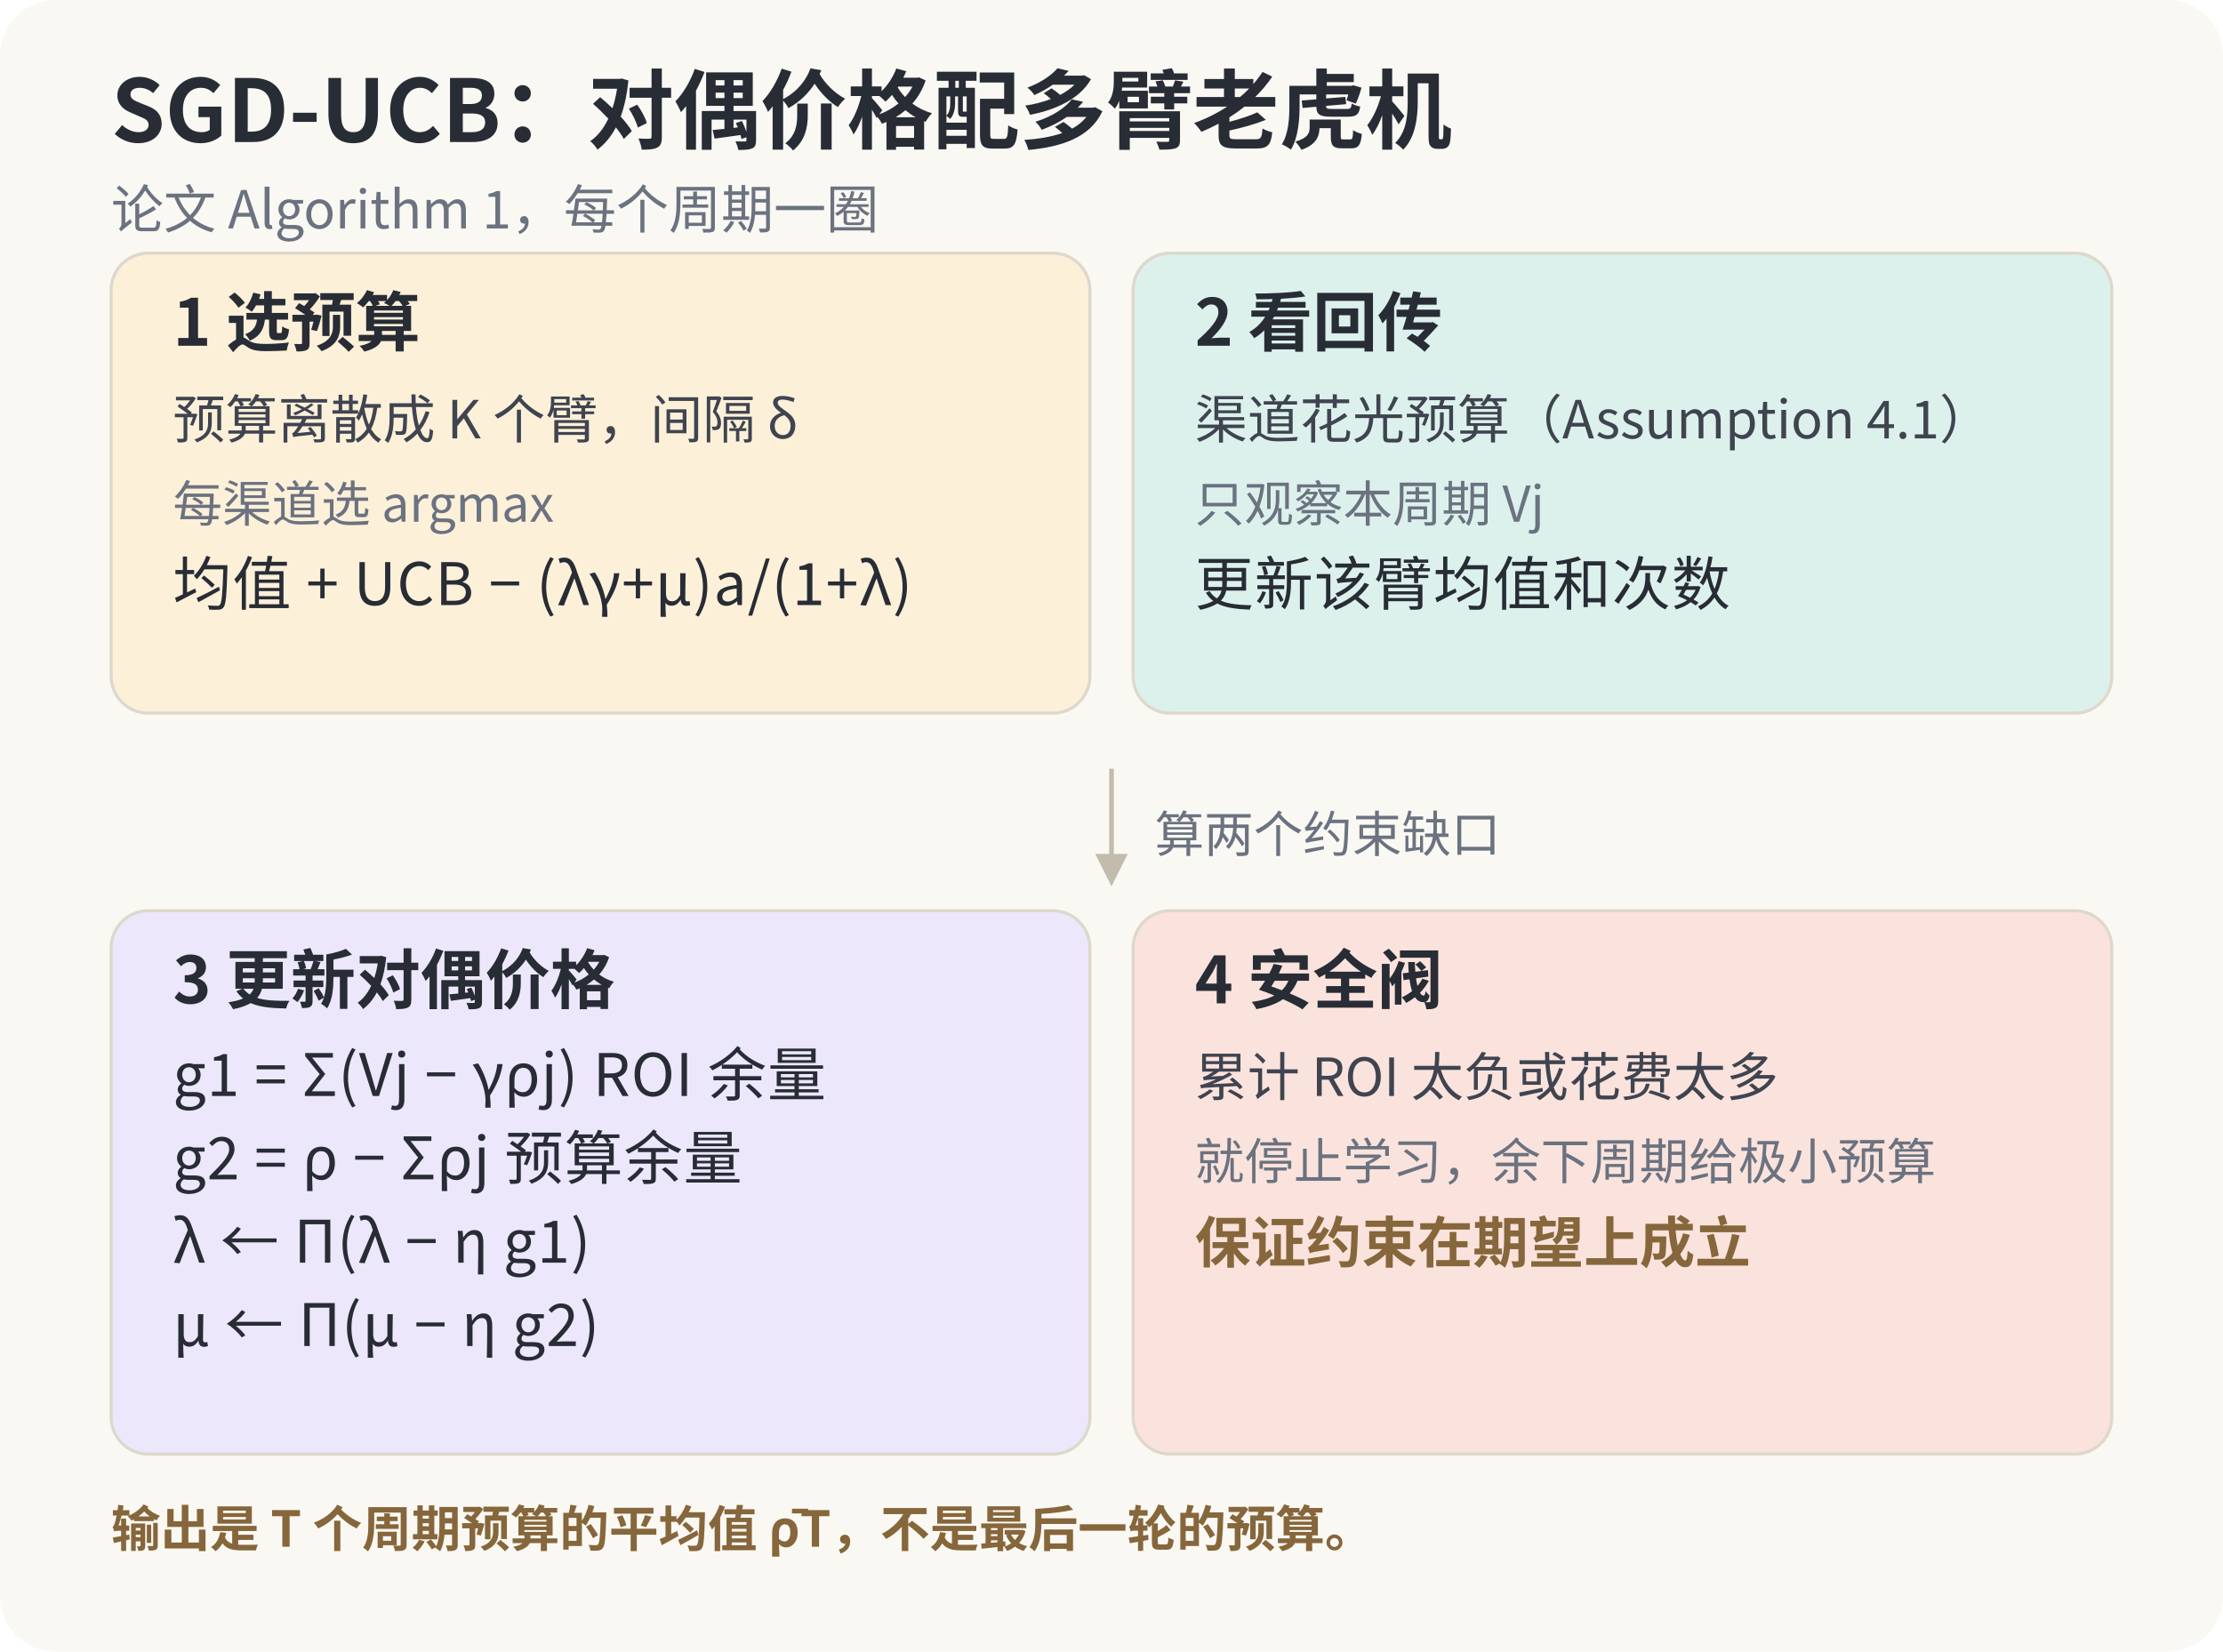
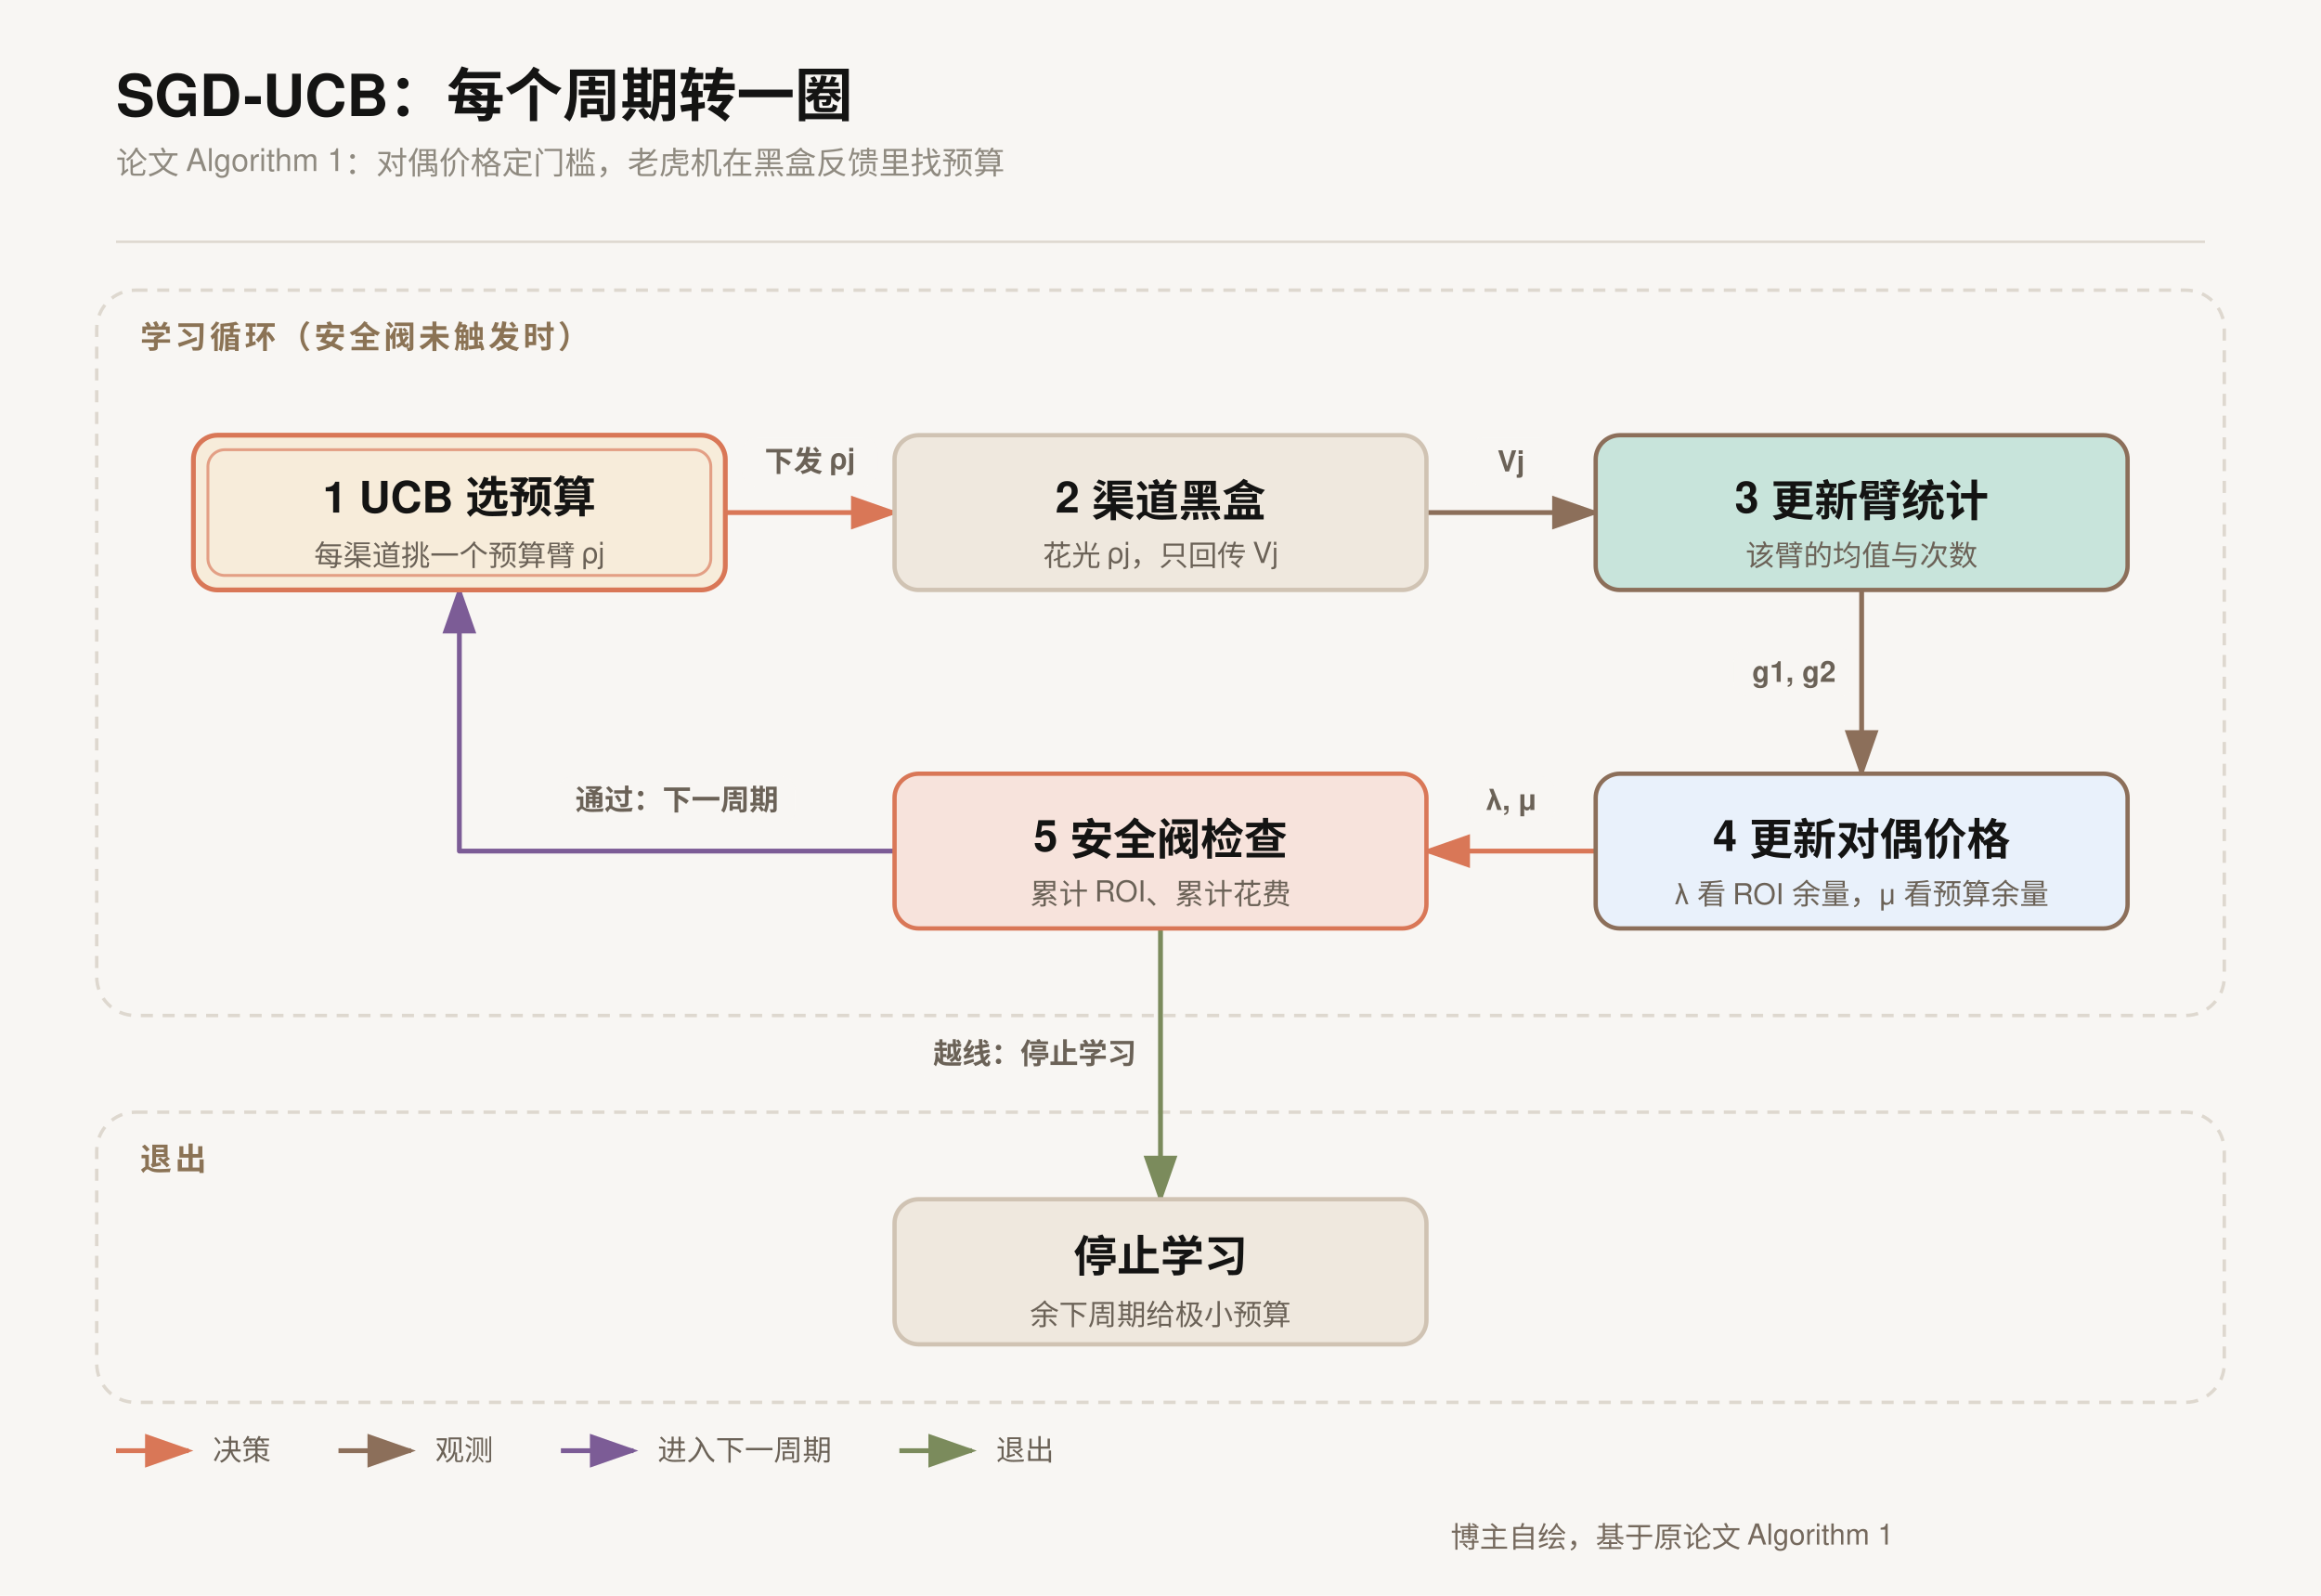
- <svg xmlns="http://www.w3.org/2000/svg" width="720" height="535" viewBox="0 0 720 535" role="img" aria-label="SGD-UCB：对偶价格配多臂老虎机">
+ <svg xmlns="http://www.w3.org/2000/svg" viewBox="0 0 960 660" width="960" height="660" data-generator="fireworks-tech-graph" data-schema-version="1" data-text-metrics="heuristic-v1" data-style-id="6" data-visual-theme="Claude Official" data-diagram-type="architecture" data-motion-scene="" data-semantic-profile="generic" data-semantic-valid="true" data-quality-profile="showcase" data-max-bends-per-edge="2" data-max-total-bends="8" data-max-route-stretch="1.35" data-max-bridged-crossings="0" data-min-node-gap="40.0" data-min-container-gutter="20.0" data-min-label-clearance="4.0" data-min-segment-length="16.0">
  <defs>
-     <marker id="ar" viewBox="0 0 10 10" refX="8" refY="5" markerWidth="7" markerHeight="7" orient="auto-start-reverse">
-       <path d="M0 0L10 5L0 10Z" fill="#c3bbab" />
+     <marker id="arrowA" markerWidth="10" markerHeight="7" refX="9" refY="3.5" orient="auto">
+       <polygon points="0 0, 10 3.5, 0 7" fill="#d97757" />
    </marker>
+     <marker id="arrowB" markerWidth="10" markerHeight="7" refX="9" refY="3.5" orient="auto">
+       <polygon points="0 0, 10 3.5, 0 7" fill="#7b8b5c" />
+     </marker>
+     <marker id="arrowC" markerWidth="10" markerHeight="7" refX="9" refY="3.5" orient="auto">
+       <polygon points="0 0, 10 3.5, 0 7" fill="#8c6f5a" />
+     </marker>
+     <marker id="arrowE" markerWidth="10" markerHeight="7" refX="9" refY="3.5" orient="auto">
+       <polygon points="0 0, 10 3.5, 0 7" fill="#b45309" />
+     </marker>
+     <marker id="arrowF" markerWidth="10" markerHeight="7" refX="9" refY="3.5" orient="auto">
+       <polygon points="0 0, 10 3.5, 0 7" fill="#9a6fb0" />
+     </marker>
+     <marker id="arrowG" markerWidth="10" markerHeight="7" refX="9" refY="3.5" orient="auto">
+       <polygon points="0 0, 10 3.5, 0 7" fill="#7c5c96" />
+     </marker>
+     <marker id="arrowH" markerWidth="10" markerHeight="7" refX="9" refY="3.5" orient="auto">
+       <polygon points="0 0, 10 3.5, 0 7" fill="#8f8a80" />
+     </marker>
+     <style>
+     text { font-family: 'Helvetica Neue', Helvetica, Arial, 'PingFang SC', 'Noto Sans CJK SC', 'Microsoft YaHei', 'Microsoft JhengHei', 'SimHei', sans-serif; }
+     .title { font-size: 24px; font-weight: 700; fill: #141413; }
+     .subtitle { font-size: 13px; font-weight: 500; fill: #8f8a80; }
+     .section { font-size: 13px; font-weight: 700; fill: #8b7355; letter-spacing: 1.4px; }
+     .section-sub { font-size: 12px; font-weight: 500; fill: #75695d; }
+     .node-title { font-weight: 700; fill: #141413; }
+     .node-sub { font-weight: 500; fill: #6b6257; }
+     .node-type { font-size: 11px; font-weight: 700; fill: #75695d; letter-spacing: 0.08em; }
+     .arrow-label { font-size: 12px; font-weight: 600; fill: #6b6257; }
+     .legend { font-size: 12px; font-weight: 500; fill: #6b6257; }
+     .footnote { font-size: 12px; font-weight: 500; fill: #75695d; }
+     .metric-label { font-size: 8.5px; font-weight: 700; fill: #75695d; text-transform: uppercase; }
+     .metric-value { font-size: 9.5px; font-weight: 700; fill: #141413; }
+     </style>
  </defs>
-   <g font-family="PingFang SC, Noto Sans CJK SC, Hiragino Sans GB, sans-serif">
-     <rect width="720" height="535" rx="18" fill="#faf8f3" />
-     <text x="36" y="46" fill="#282c35" font-size="28" font-weight="600" text-anchor="start">SGD-UCB：对偶价格配多臂老虎机</text>
-     <text x="36" y="74" fill="#6b7280" font-size="17" font-weight="400" text-anchor="start">论文 Algorithm 1，每个周期一圈</text>
-     <rect x="36" y="82" width="317.0" height="149" rx="12" fill="#fdf0d9" stroke="#ded8cc" stroke-width="1" />
-     <text x="56" y="112" fill="#282c35" font-size="21" font-weight="600" text-anchor="start">1  选预算</text>
-     <text x="56" y="142" fill="#3f4450" font-size="17" font-weight="400" text-anchor="start">预算离散成 K 个臂，间隔 δ</text>
-     <text x="56" y="169" fill="#6b7280" font-size="16" font-weight="400" text-anchor="start">每渠道选 argmax</text>
-     <text x="56" y="196" fill="#282c35" font-size="19" font-weight="500" text-anchor="start" letter-spacing="0.3">均值 + UCB − (λγ+μ)a/(1+λ)</text>
-     <rect x="367.0" y="82" width="317.0" height="149" rx="12" fill="#dcf1ec" stroke="#ded8cc" stroke-width="1" />
-     <text x="387.0" y="112" fill="#282c35" font-size="21" font-weight="600" text-anchor="start">2  看回传</text>
-     <text x="387.0" y="142" fill="#3f4450" font-size="17" font-weight="400" text-anchor="start">渠道花光预算（Assumption 4.1）</text>
-     <text x="387.0" y="169" fill="#6b7280" font-size="16" font-weight="400" text-anchor="start">只观察本周期 Vj</text>
-     <text x="387.0" y="196" fill="#282c35" font-size="19" font-weight="500" text-anchor="start" letter-spacing="0.3">更新该臂均值和次数</text>
-     <path d="M360.0 249V285" fill="none" stroke="#c3bbab" stroke-width="1.5" marker-end="url(#ar)" />
-     <text x="374.0" y="276.0" fill="#6b7280" font-size="16" font-weight="400" text-anchor="start">算两个约束缺口</text>
-     <rect x="36" y="295" width="317.0" height="176" rx="12" fill="#ece7fb" stroke="#ded8cc" stroke-width="1" />
-     <text x="56" y="325" fill="#282c35" font-size="21" font-weight="600" text-anchor="start">3  更新对偶价格</text>
-     <text x="56" y="355" fill="#282c35" font-size="19" font-weight="500" text-anchor="start" letter-spacing="0.3">g1 = Σ(Vj − γρj)   ROI 余量</text>
-     <text x="56" y="382" fill="#282c35" font-size="19" font-weight="500" text-anchor="start" letter-spacing="0.3">g2 = ρ − Σρj       预算余量</text>
-     <text x="56" y="409" fill="#282c35" font-size="19" font-weight="500" text-anchor="start" letter-spacing="0.3">λ ← Π(λ − η g1)</text>
-     <text x="56" y="436" fill="#282c35" font-size="19" font-weight="500" text-anchor="start" letter-spacing="0.3">μ ← Π(μ − η g2)</text>
-     <rect x="367.0" y="295" width="317.0" height="176" rx="12" fill="#fae3dc" stroke="#ded8cc" stroke-width="1" />
-     <text x="387.0" y="325" fill="#282c35" font-size="21" font-weight="600" text-anchor="start">4  安全阀</text>
-     <text x="387.0" y="355" fill="#3f4450" font-size="17" font-weight="400" text-anchor="start">累计 ROI 太负或花费太多</text>
-     <text x="387.0" y="382" fill="#6b7280" font-size="16" font-weight="400" text-anchor="start">就停止学习，余下周期给极小预算</text>
-     <text x="387.0" y="409" fill="#86663b" font-size="18" font-weight="600" text-anchor="start">保证约束在期望上成立</text>
-     <text x="36" y="501" fill="#86663b" font-size="16" font-weight="600" text-anchor="start">输出是 T 个周期预算的平均值 ρ̄T，不是最后一轮的预算。</text>
+   <rect data-graph-role="background" width="960.0" height="660.0" fill="#f8f6f3" />
+   <text x="48.0" y="48" text-anchor="start" class="title">SGD-UCB：每个周期转一圈</text>
+   <text x="48.0" y="72" text-anchor="start" class="subtitle">论文 Algorithm 1：对偶价格定门槛，老虎机在黑盒反馈里找预算</text>
+   <line x1="48" y1="100" x2="912.0" y2="100" stroke="#ded8cf" stroke-width="1" />
+   <g id="loop" data-graph-role="container" data-container-id="loop" data-semantic-role="boundary" data-graph-bounds="40,120,920,420">
+     <rect data-graph-role="container" x="40.0" y="120.0" width="880.0" height="300.0" rx="16.0" fill="none" stroke="#ded8cf" stroke-width="1.4" stroke-dasharray="5 4" />
+     <text x="58.0" y="144.0" class="section">学习循环（安全阀未触发时）</text>
+     <rect id="loop-header" data-graph-role="reserved" data-reserved-kind="container-header" x="48" y="126" width="199" height="30" fill="none" stroke="none" />
+   </g>
+   <g id="exit" data-graph-role="container" data-container-id="exit" data-semantic-role="boundary" data-graph-bounds="40,460,920,580">
+     <rect data-graph-role="container" x="40.0" y="460.0" width="880.0" height="120.0" rx="16.0" fill="none" stroke="#ded8cf" stroke-width="1.4" stroke-dasharray="5 4" />
+     <text x="58.0" y="484.0" class="section">退出</text>
+     <rect id="exit-header" data-graph-role="reserved" data-reserved-kind="container-header" x="48" y="466" width="56" height="30" fill="none" stroke="none" />
+   </g>
+   <path id="send" data-graph-role="edge" data-edge-id="send" data-source="ucb" data-target="chan" data-edge-kind="flow" data-topic-id="" data-flow="control" data-motion-role="" data-motion-stage="" data-motion-order="" data-protocol="" data-via="" data-critical-path-id="" data-critical-hop="" data-critical-hops="" data-critical="false" data-bends="0" data-route-stretch="1.0" data-bridges="" d="M 300,212 L 370,212" fill="none" stroke="#d97757" stroke-width="2.0" stroke-linecap="round" stroke-linejoin="round" marker-end="url(#arrowA)" />
+   <path id="obs" data-graph-role="edge" data-edge-id="obs" data-source="chan" data-target="stats" data-edge-kind="flow" data-topic-id="" data-flow="read" data-motion-role="" data-motion-stage="" data-motion-order="" data-protocol="" data-via="" data-critical-path-id="" data-critical-hop="" data-critical-hops="" data-critical="false" data-bends="0" data-route-stretch="1.0" data-bridges="" d="M 590,212 L 660,212" fill="none" stroke="#8c6f5a" stroke-width="2.0" stroke-linecap="round" stroke-linejoin="round" marker-end="url(#arrowC)" />
+   <path id="gap" data-graph-role="edge" data-edge-id="gap" data-source="stats" data-target="dual" data-edge-kind="flow" data-topic-id="" data-flow="read" data-motion-role="" data-motion-stage="" data-motion-order="" data-protocol="" data-via="" data-critical-path-id="" data-critical-hop="" data-critical-hops="" data-critical="false" data-bends="0" data-route-stretch="1.0" data-bridges="" d="M 770,244 L 770,320" fill="none" stroke="#8c6f5a" stroke-width="2.0" stroke-linecap="round" stroke-linejoin="round" marker-end="url(#arrowC)" />
+   <path id="check" data-graph-role="edge" data-edge-id="check" data-source="dual" data-target="valve" data-edge-kind="flow" data-topic-id="" data-flow="control" data-motion-role="" data-motion-stage="" data-motion-order="" data-protocol="" data-via="" data-critical-path-id="" data-critical-hop="" data-critical-hops="" data-critical="false" data-bends="0" data-route-stretch="1.0" data-bridges="" d="M 660,352 L 590,352" fill="none" stroke="#d97757" stroke-width="2.0" stroke-linecap="round" stroke-linejoin="round" marker-end="url(#arrowA)" />
+   <path id="next" data-graph-role="edge" data-edge-id="next" data-source="valve" data-target="ucb" data-edge-kind="flow" data-topic-id="" data-flow="feedback" data-motion-role="" data-motion-stage="" data-motion-order="" data-protocol="" data-via="" data-critical-path-id="" data-critical-hop="" data-critical-hops="" data-critical="false" data-bends="1" data-route-stretch="1.0" data-bridges="" d="M 370,352 L 190,352 L 190,244" fill="none" stroke="#7c5c96" stroke-width="2.0" stroke-linecap="round" stroke-linejoin="round" marker-end="url(#arrowG)" />
+   <path id="halt" data-graph-role="edge" data-edge-id="halt" data-source="valve" data-target="stop" data-edge-kind="flow" data-topic-id="" data-flow="write" data-motion-role="" data-motion-stage="" data-motion-order="" data-protocol="" data-via="" data-critical-path-id="" data-critical-hop="" data-critical-hops="" data-critical="false" data-bends="0" data-route-stretch="1.0" data-bridges="" d="M 480,384 L 480,496" fill="none" stroke="#7b8b5c" stroke-width="2.0" stroke-linecap="round" stroke-linejoin="round" marker-end="url(#arrowB)" />
+   <g id="node-ucb" data-graph-role="node" data-node-id="ucb" data-semantic-role="double_rect" data-motion-role="" data-motion-stage="" data-motion-order="" data-parent="" data-deployment-id="" data-topic-id="" data-span-id="" data-station-order="" data-status="" data-start-ms="" data-duration-ms="" data-parent-span="" data-graph-bounds="80,180,300,244">
+     <rect x="80.0" y="180.0" width="220.0" height="64.0" rx="10.0" fill="#f7ecda" stroke="#d97757" stroke-width="2.0" />
+     <rect x="86.0" y="186.0" width="208.0" height="52.0" rx="7.0" fill="none" stroke="#d97757" stroke-width="1.2" opacity="0.65" />
+     <text data-text-role="title" data-full-text="1 UCB 选预算" data-text-max-width="188.0" x="190.0" y="212.0" text-anchor="middle" class="node-title" font-size="18">1 UCB 选预算</text>
+     <text data-text-role="subtitle" data-full-text="每渠道挑一个预算臂 ρj" data-text-max-width="188.0" x="190.0" y="234.0" text-anchor="middle" class="node-sub" font-size="12">每渠道挑一个预算臂 ρj</text>
+   </g>
+   <g id="node-chan" data-graph-role="node" data-node-id="chan" data-semantic-role="rect" data-motion-role="" data-motion-stage="" data-motion-order="" data-parent="" data-deployment-id="" data-topic-id="" data-span-id="" data-station-order="" data-status="" data-start-ms="" data-duration-ms="" data-parent-span="" data-graph-bounds="370,180,590,244">
+     <rect x="370.0" y="180.0" width="220.0" height="64.0" rx="10.0" fill="#efe8de" stroke="#d0c3b3" stroke-width="1.8" />
+     <text data-text-role="title" data-full-text="2 渠道黑盒" data-text-max-width="196.0" x="480.0" y="212.0" text-anchor="middle" class="node-title" font-size="18">2 渠道黑盒</text>
+     <text data-text-role="subtitle" data-full-text="花光 ρj，只回传 Vj" data-text-max-width="196.0" x="480.0" y="234.0" text-anchor="middle" class="node-sub" font-size="12">花光 ρj，只回传 Vj</text>
+   </g>
+   <g id="node-stats" data-graph-role="node" data-node-id="stats" data-semantic-role="rect" data-motion-role="" data-motion-stage="" data-motion-order="" data-parent="" data-deployment-id="" data-topic-id="" data-span-id="" data-station-order="" data-status="" data-start-ms="" data-duration-ms="" data-parent-span="" data-graph-bounds="660,180,880,244">
+     <rect x="660.0" y="180.0" width="220.0" height="64.0" rx="10.0" fill="#c8e4db" stroke="#8c6f5a" stroke-width="1.8" />
+     <text data-text-role="title" data-full-text="3 更新臂统计" data-text-max-width="196.0" x="770.0" y="212.0" text-anchor="middle" class="node-title" font-size="18">3 更新臂统计</text>
+     <text data-text-role="subtitle" data-full-text="该臂的均值与次数" data-text-max-width="196.0" x="770.0" y="234.0" text-anchor="middle" class="node-sub" font-size="12">该臂的均值与次数</text>
+   </g>
+   <g id="node-dual" data-graph-role="node" data-node-id="dual" data-semantic-role="rect" data-motion-role="" data-motion-stage="" data-motion-order="" data-parent="" data-deployment-id="" data-topic-id="" data-span-id="" data-station-order="" data-status="" data-start-ms="" data-duration-ms="" data-parent-span="" data-graph-bounds="660,320,880,384">
+     <rect x="660.0" y="320.0" width="220.0" height="64.0" rx="10.0" fill="#e9f1fb" stroke="#8c6f5a" stroke-width="1.8" />
+     <text data-text-role="title" data-full-text="4 更新对偶价格" data-text-max-width="196.0" x="770.0" y="352.0" text-anchor="middle" class="node-title" font-size="18">4 更新对偶价格</text>
+     <text data-text-role="subtitle" data-full-text="λ 看 ROI 余量，μ 看预算余量" data-text-max-width="196.0" x="770.0" y="374.0" text-anchor="middle" class="node-sub" font-size="12">λ 看 ROI 余量，μ 看预算余量</text>
+   </g>
+   <g id="node-valve" data-graph-role="node" data-node-id="valve" data-semantic-role="rect" data-motion-role="" data-motion-stage="" data-motion-order="" data-parent="" data-deployment-id="" data-topic-id="" data-span-id="" data-station-order="" data-status="" data-start-ms="" data-duration-ms="" data-parent-span="" data-graph-bounds="370,320,590,384">
+     <rect x="370.0" y="320.0" width="220.0" height="64.0" rx="10.0" fill="#f7e3dc" stroke="#d97757" stroke-width="1.8" />
+     <text data-text-role="title" data-full-text="5 安全阀检查" data-text-max-width="196.0" x="480.0" y="352.0" text-anchor="middle" class="node-title" font-size="18">5 安全阀检查</text>
+     <text data-text-role="subtitle" data-full-text="累计 ROI、累计花费" data-text-max-width="196.0" x="480.0" y="374.0" text-anchor="middle" class="node-sub" font-size="12">累计 ROI、累计花费</text>
+   </g>
+   <g id="node-stop" data-graph-role="node" data-node-id="stop" data-semantic-role="rect" data-motion-role="" data-motion-stage="" data-motion-order="" data-parent="" data-deployment-id="" data-topic-id="" data-span-id="" data-station-order="" data-status="" data-start-ms="" data-duration-ms="" data-parent-span="" data-graph-bounds="370,496,590,556">
+     <rect x="370.0" y="496.0" width="220.0" height="60.0" rx="10.0" fill="#efe8de" stroke="#d0c3b3" stroke-width="1.8" />
+     <text data-text-role="title" data-full-text="停止学习" data-text-max-width="196.0" x="480.0" y="526.0" text-anchor="middle" class="node-title" font-size="18">停止学习</text>
+     <text data-text-role="subtitle" data-full-text="余下周期给极小预算" data-text-max-width="196.0" x="480.0" y="548.0" text-anchor="middle" class="node-sub" font-size="12">余下周期给极小预算</text>
+   </g>
+   <g id="send-label" data-graph-role="label" data-owner="send" data-graph-bounds="306.88,181,363.12,201">
+     <rect x="306.88" y="181.0" width="56.24" height="20" rx="6" fill="#f8f6f3" opacity="0.96" />
+     <text x="335.0" y="195.0" text-anchor="middle" class="arrow-label">下发 ρj</text>
+   </g>
+   <g id="obs-label" data-graph-role="label" data-owner="obs" data-graph-bounds="607,181,643,201">
+     <rect x="607.0" y="181.0" width="36.0" height="20" rx="6" fill="#f8f6f3" opacity="0.96" />
+     <text x="625.0" y="195.0" text-anchor="middle" class="arrow-label">Vj</text>
+   </g>
+   <g id="gap-label" data-graph-role="label" data-owner="gap" data-graph-bounds="717,268,767,288">
+     <rect x="717.0" y="268.0" width="50.0" height="20" rx="6" fill="#f8f6f3" opacity="0.96" />
+     <text x="742.0" y="282.0" text-anchor="middle" class="arrow-label">g1, g2</text>
+   </g>
+   <g id="check-label" data-graph-role="label" data-owner="check" data-graph-bounds="606.96,321,643.04,341">
+     <rect x="606.96" y="321.0" width="36.08" height="20" rx="6" fill="#f8f6f3" opacity="0.96" />
+     <text x="625.0" y="335.0" text-anchor="middle" class="arrow-label">λ, μ</text>
+   </g>
+   <g id="next-label" data-graph-role="label" data-owner="next" data-graph-bounds="231,321,329,341">
+     <rect x="231.0" y="321.0" width="98.0" height="20" rx="6" fill="#f8f6f3" opacity="0.96" />
+     <text x="280.0" y="335.0" text-anchor="middle" class="arrow-label">通过：下一周期</text>
+   </g>
+   <g id="halt-label" data-graph-role="label" data-owner="halt" data-graph-bounds="379,426,477,446">
+     <rect x="379.0" y="426.0" width="98.0" height="20" rx="6" fill="#f8f6f3" opacity="0.96" />
+     <text x="428.0" y="440.0" text-anchor="middle" class="arrow-label">越线：停止学习</text>
+   </g>
+   <g id="legend" data-graph-role="legend">
+     <rect id="legend-zone" data-graph-role="reserved" data-reserved-kind="legend" x="38" y="586" width="418" height="46" rx="10" fill="none" stroke="none" />
+     <line data-graph-role="decoration" x1="48.0" y1="600.0" x2="78.0" y2="600.0" stroke="#d97757" stroke-width="2.0" marker-end="url(#arrowA)" />
+     <text data-graph-role="decoration" x="88.0" y="604.0" class="legend">决策</text>
+     <line data-graph-role="decoration" x1="140.0" y1="600.0" x2="170.0" y2="600.0" stroke="#8c6f5a" stroke-width="2.0" marker-end="url(#arrowC)" />
+     <text data-graph-role="decoration" x="180.0" y="604.0" class="legend">观测</text>
+     <line data-graph-role="decoration" x1="232.0" y1="600.0" x2="262.0" y2="600.0" stroke="#7c5c96" stroke-width="2.0" marker-end="url(#arrowG)" />
+     <text data-graph-role="decoration" x="272.0" y="604.0" class="legend">进入下一周期</text>
+     <line data-graph-role="decoration" x1="372.0" y1="600.0" x2="402.0" y2="600.0" stroke="#7b8b5c" stroke-width="2.0" marker-end="url(#arrowB)" />
+     <text data-graph-role="decoration" x="412.0" y="604.0" class="legend">退出</text>
+   </g>
+   <g id="footer" data-graph-role="reserved" data-graph-bounds="600,628,754,644">
+     <text x="600.0" y="640.0" class="footnote">博主自绘，基于原论文 Algorithm 1</text>
  </g>
</svg>
